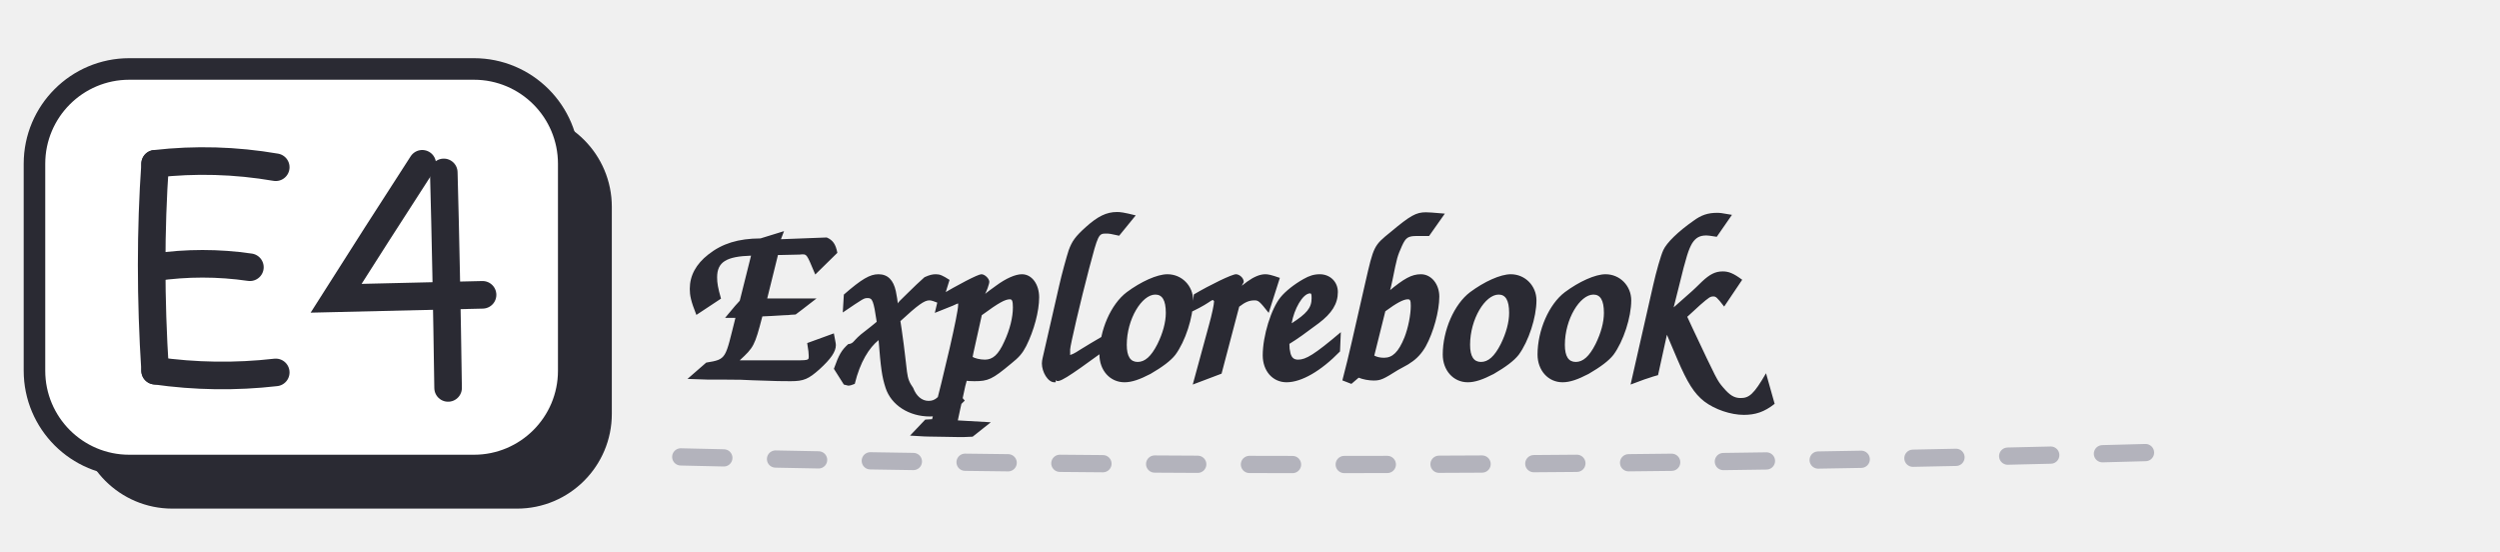
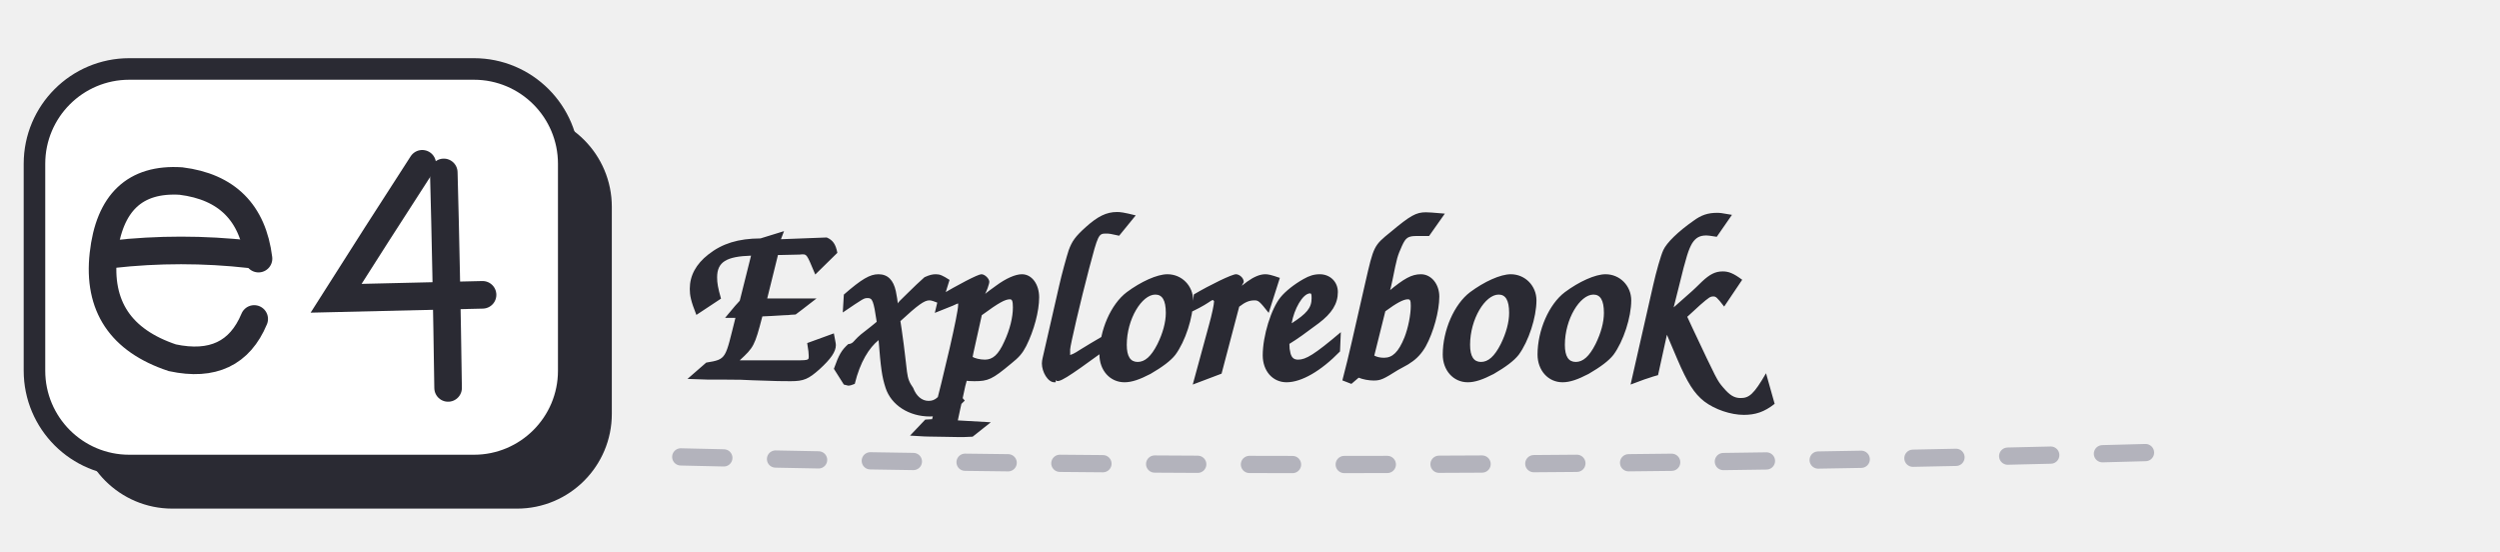
- <svg xmlns="http://www.w3.org/2000/svg" width="290" height="64" viewBox="0 0 290 64" role="img" aria-label="E4 Explorebook">
+ <svg xmlns="http://www.w3.org/2000/svg" width="290" height="64" viewBox="0 0 290 64" role="img" aria-label="e4 Explorebook">
  <rect x="9" y="13" width="62" height="46" rx="11" fill="#2A2A33" />
  <rect x="4" y="8" width="62" height="46" rx="11" fill="#FFFFFF" stroke="#2A2A33" stroke-width="2.5" />
  <g stroke="#2A2A33" stroke-width="3.2" stroke-linecap="round" fill="none">
-     <path d="M18 19 Q17.2 30.5 18 43" />
-     <path d="M18 19 Q25 18.2 32 19.4" />
-     <path d="M18 31 Q23.5 30.2 29 31" />
-     <path d="M18 43 Q25 44 32 43.2" />
+     <path d="M30 30 Q29 22 21 21 Q13 20.5 12 29.5 Q11 38.5 20 41.5 Q27 43 29.5 37" />
+     <path d="M13 29.5 Q21 28.6 29 29.5" />
    <path d="M49 19 Q43.5 27.5 39 34.6 L56 34.2" />
    <path d="M51.5 20 Q51.8 31 52 45" />
  </g>
  <text x="78" y="44" font-family="'Shantell Sans','Comic Sans MS','Chalkboard SE',cursive" font-size="27" font-weight="700" letter-spacing="0.2" fill="#2A2A33">Explorebook</text>
  <path d="M79 53 Q160 55 249 52.5" stroke="#B3B3BC" stroke-width="2" stroke-linecap="round" stroke-dasharray="5 6" fill="none" />
</svg>
